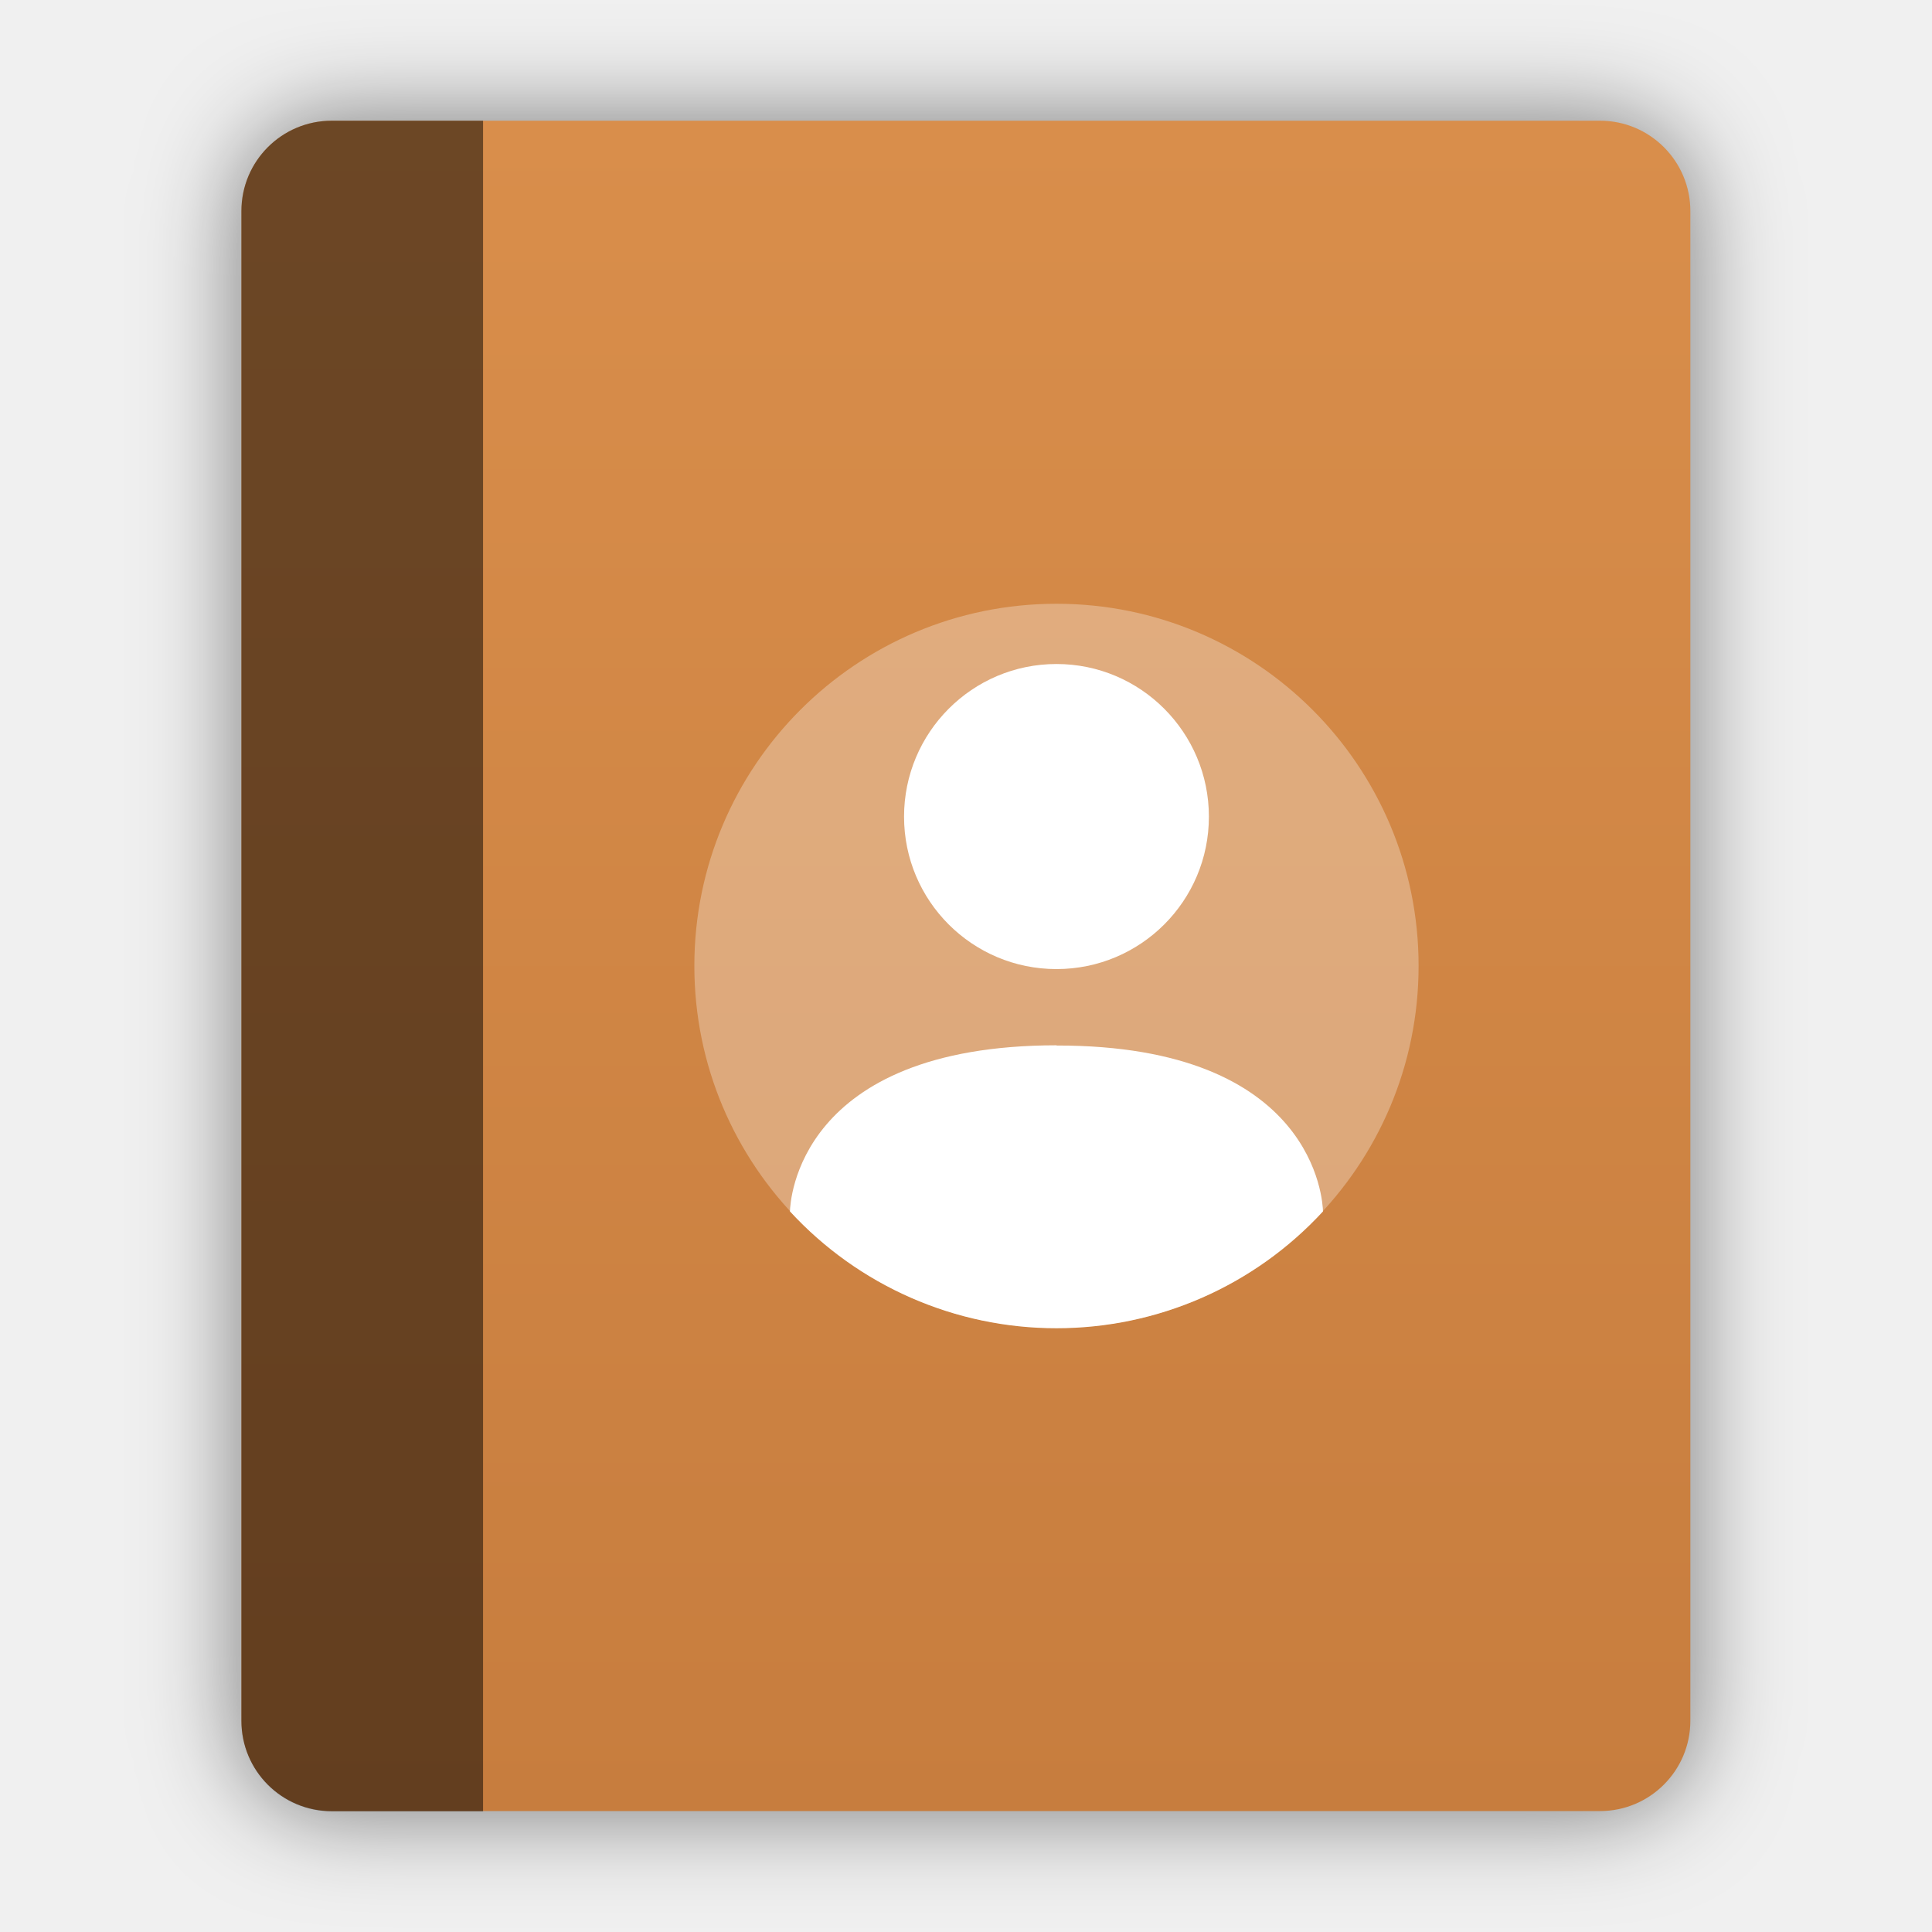
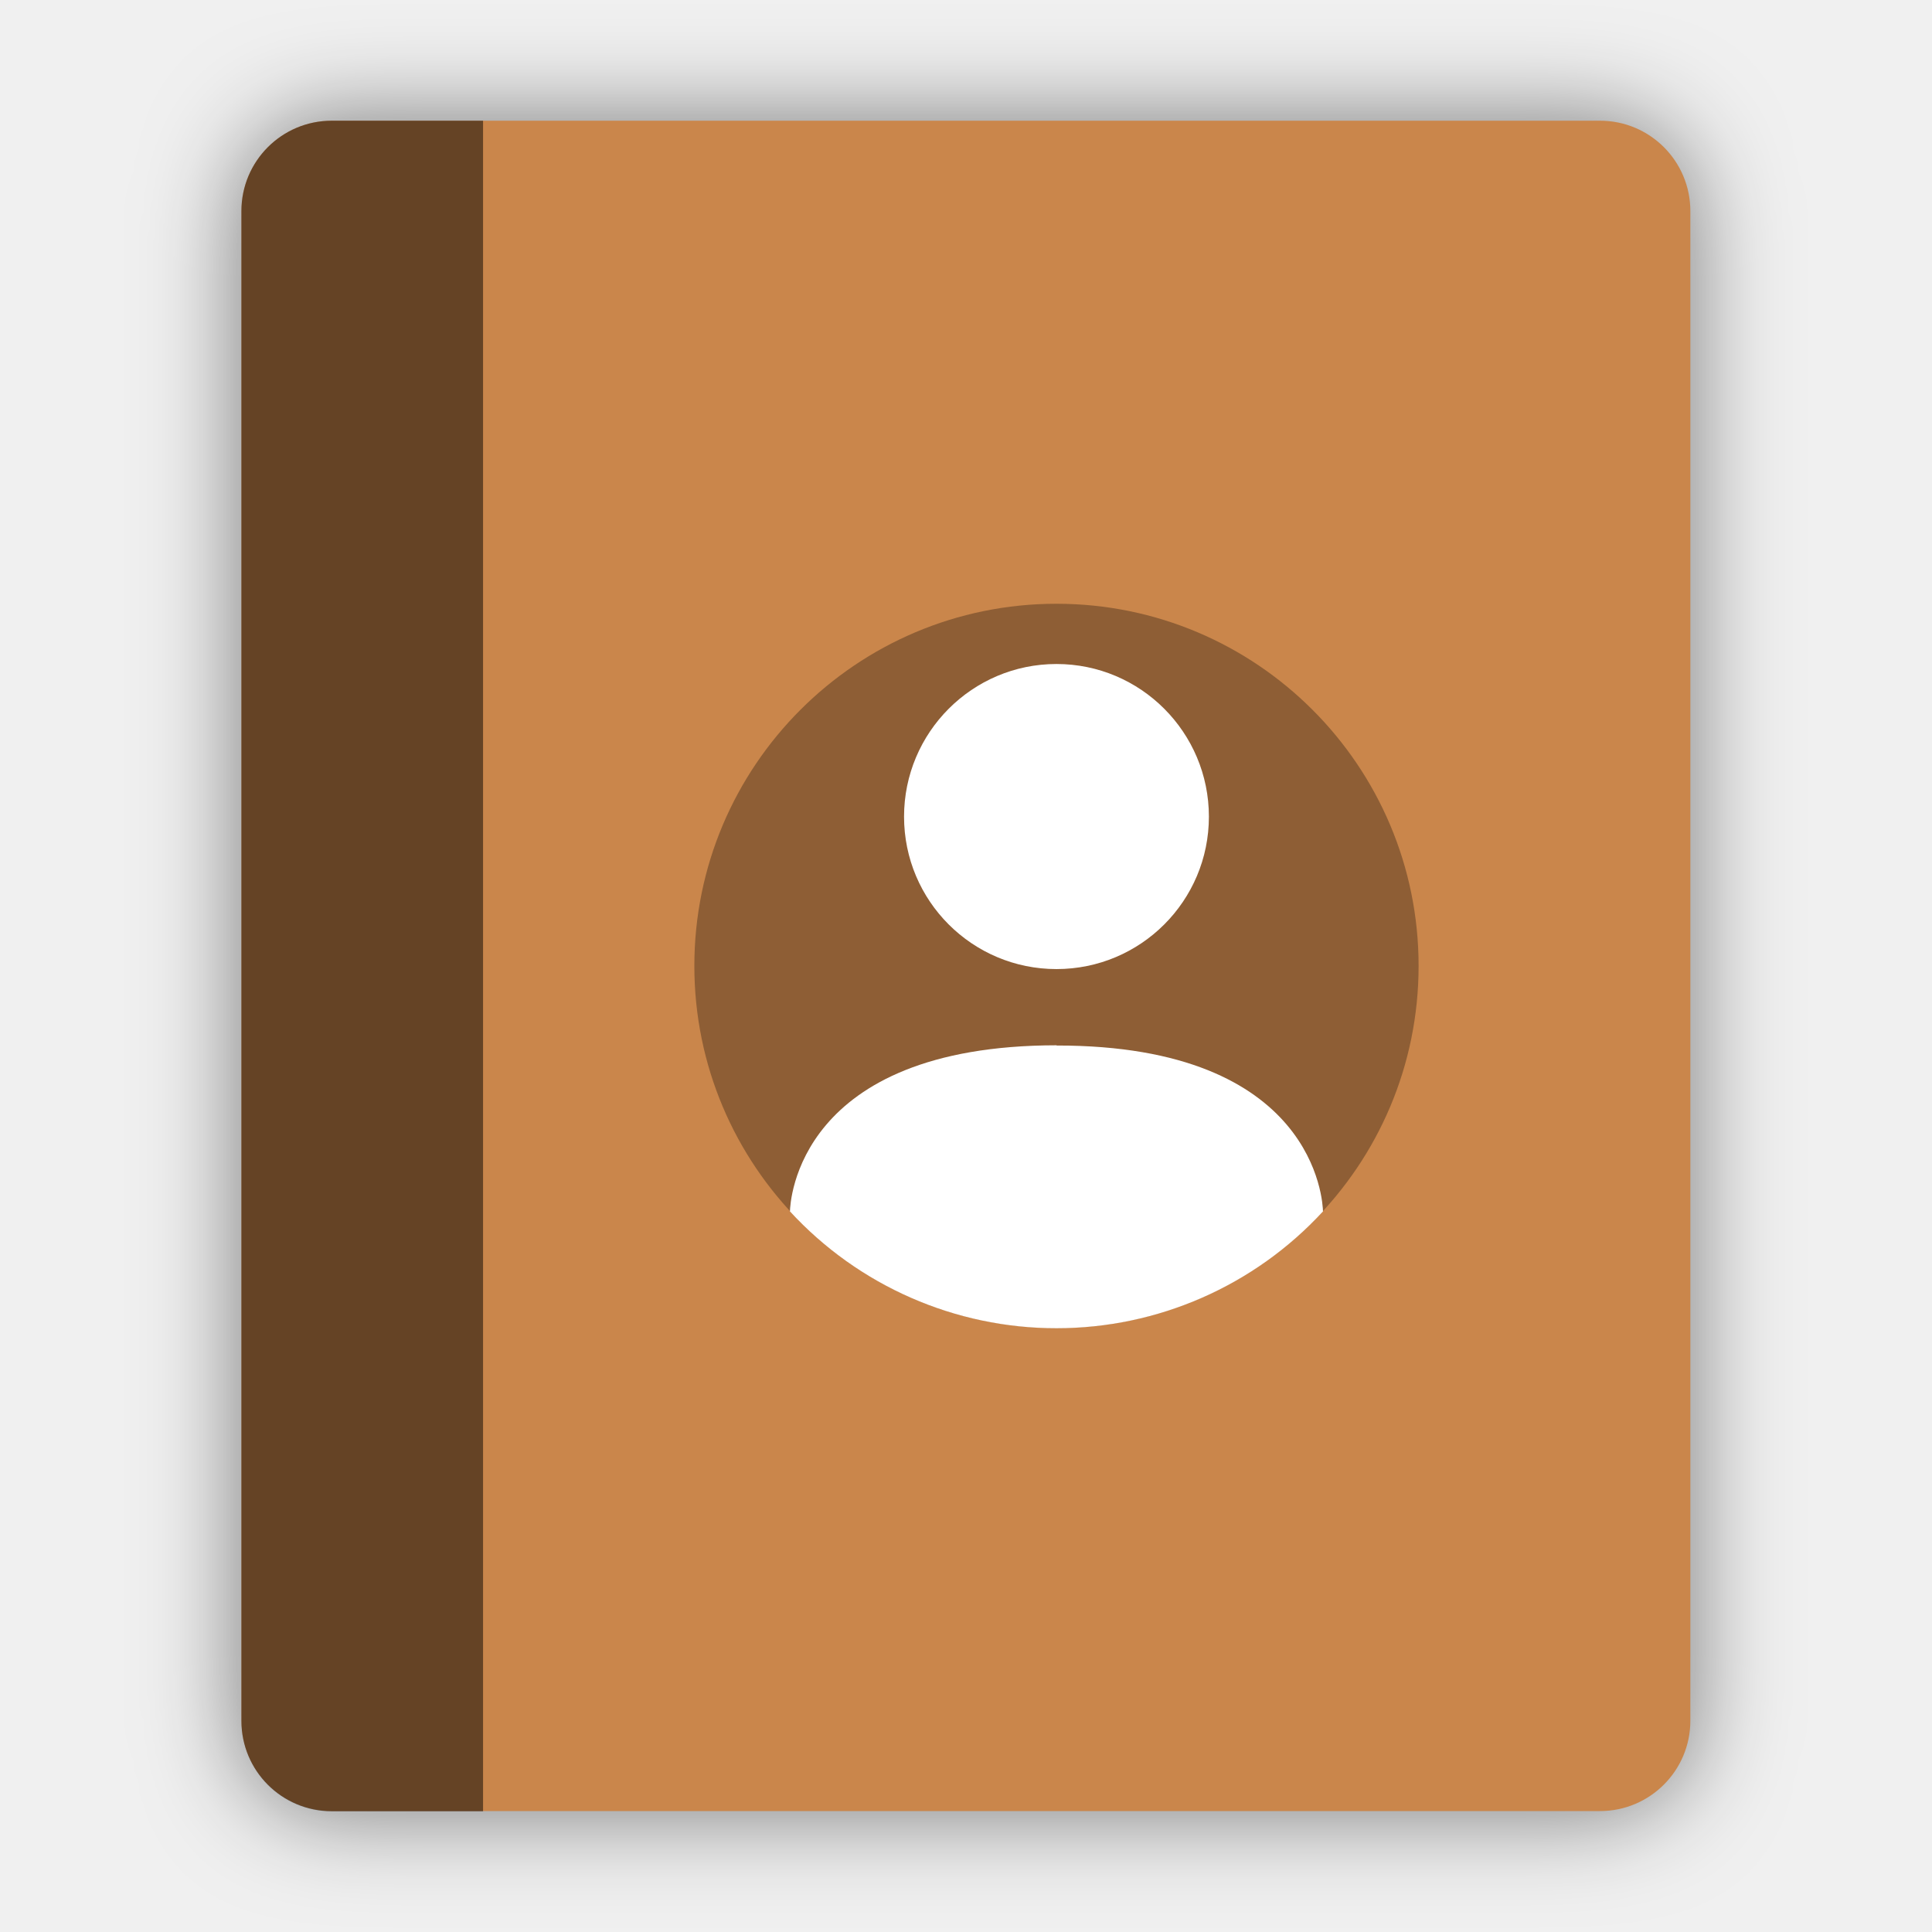
- <svg xmlns="http://www.w3.org/2000/svg" xmlns:xlink="http://www.w3.org/1999/xlink" width="32" height="32" viewBox="0 0 8.467 8.467" version="1.1" id="svg8">
+ <svg xmlns="http://www.w3.org/2000/svg" width="32" height="32" viewBox="0 0 8.467 8.467" version="1.1" id="svg8">
  <defs id="defs2">
-     <linearGradient id="linearGradient845">
-       <stop id="stop841" offset="0" style="stop-color:#d98e4b;stop-opacity:1" />
-       <stop id="stop843" offset="1" style="stop-color:#c77d3e;stop-opacity:1" />
-     </linearGradient>
-     <linearGradient gradientUnits="userSpaceOnUse" y2="7.938" x2="4.233" y1="0.529" x1="4.233" id="linearGradient847" xlink:href="#linearGradient845" />
    <filter style="color-interpolation-filters:sRGB" id="filter59482" x="-0.081" width="1.163" y="-0.07" height="1.139">
      <feGaussianBlur stdDeviation="0.215" id="feGaussianBlur59484" />
    </filter>
  </defs>
  <g id="layer1">
    <rect style="opacity:0.5;fill:#000000;fill-opacity:1;stroke:none;stroke-width:2.294;filter:url(#filter59482)" id="rect833-9-2" width="6.35" height="7.408" x="1.058" y="0.529" rx="0.396" ry="0.396" />
-     <rect ry="0.396" rx="0.396" y="0.529" x="1.058" height="7.408" width="6.35" id="rect833-9" style="opacity:1;fill:url(#linearGradient847);fill-opacity:1;stroke:none;stroke-width:2.294" />
+     <rect ry="0.396" rx="0.396" y="0.529" x="1.058" height="7.408" width="6.35" id="rect833-9" style="opacity:1;fill:#ca864b;fill-opacity:1;stroke:none;stroke-width:2.294" />
    <path id="rect833-8" style="opacity:0.5;fill:#000000;fill-opacity:1;stroke:none;stroke-width:2.294" d="m 1.454,0.529 c -0.219,2.6e-7 -0.396,0.177 -0.396,0.396 V 7.542 c 0,0.219 0.177,0.396 0.396,0.396 H 2.117 V 0.529 Z" />
-     <circle style="opacity:0.3;fill:#ffffff;stroke:none;stroke-width:0.158;fill-opacity:1" id="path840" cx="4.63" cy="4.233" r="1.587" />
+     <circle style="opacity:0.3;fill:#000000;stroke:none;stroke-width:0.158;fill-opacity:1" id="path840" cx="4.63" cy="4.233" r="1.587" />
    <path id="path12" style="opacity:1;fill:#ffffff;fill-opacity:1;stroke-width:0.167" d="m 4.63,2.91 c -0.369,0 -0.668,0.3 -0.668,0.669 0,0.369 0.299,0.668 0.668,0.668 0.369,0 0.668,-0.299 0.668,-0.668 0,-0.369 -0.299,-0.669 -0.668,-0.669 z m 0,1.671 C 3.494,4.582 3.463,5.268 3.462,5.309 A 1.587,1.587 0 0 0 4.63,5.821 1.587,1.587 0 0 0 5.798,5.309 C 5.797,5.268 5.766,4.581 4.631,4.582 Z" />
  </g>
</svg>
